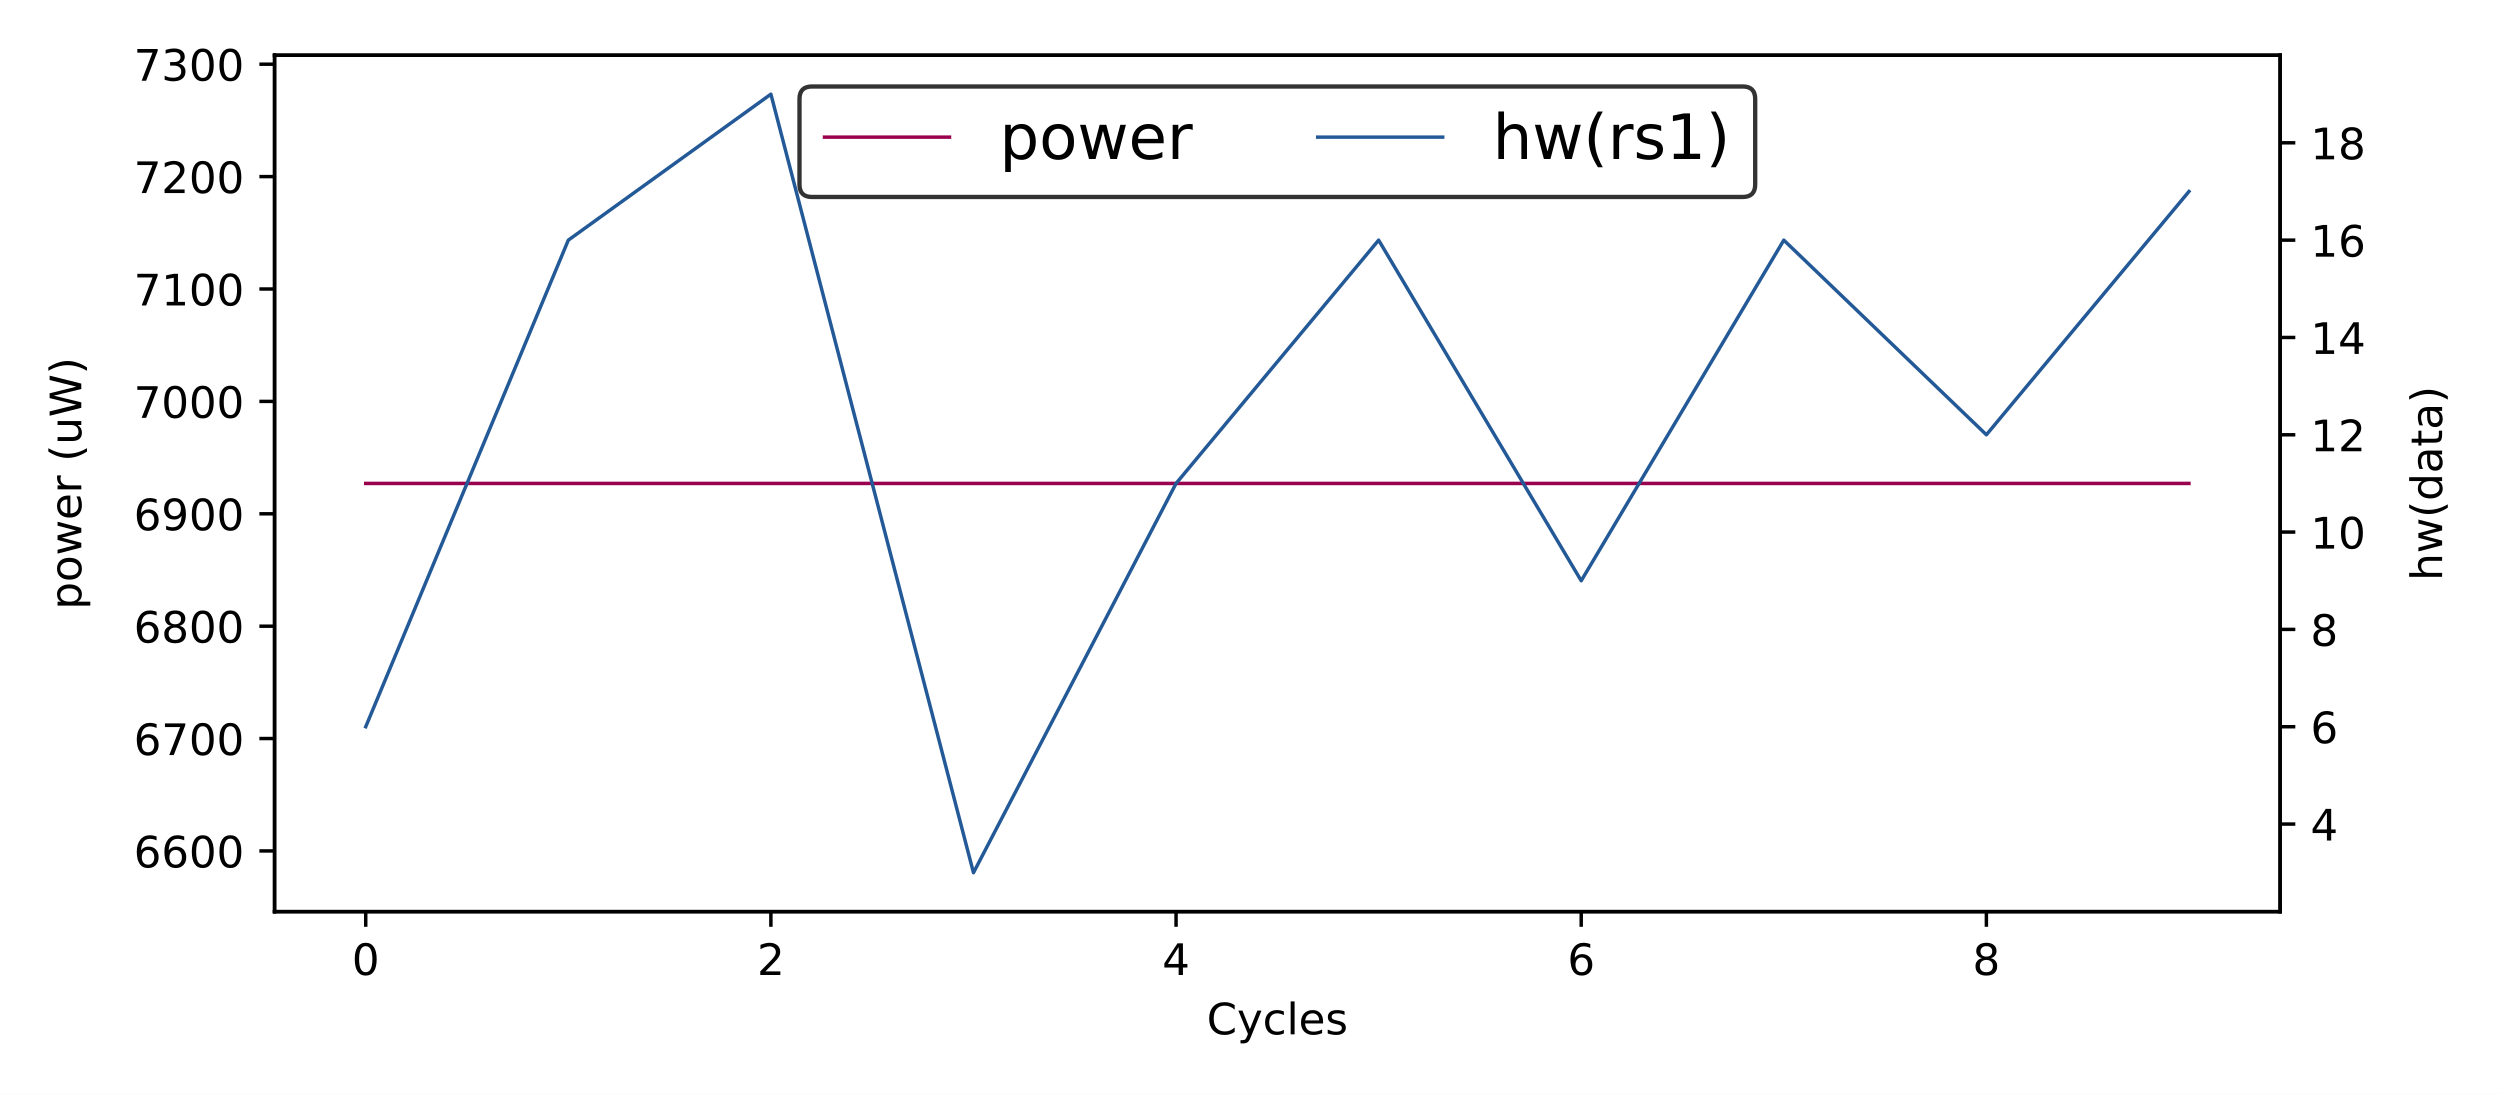
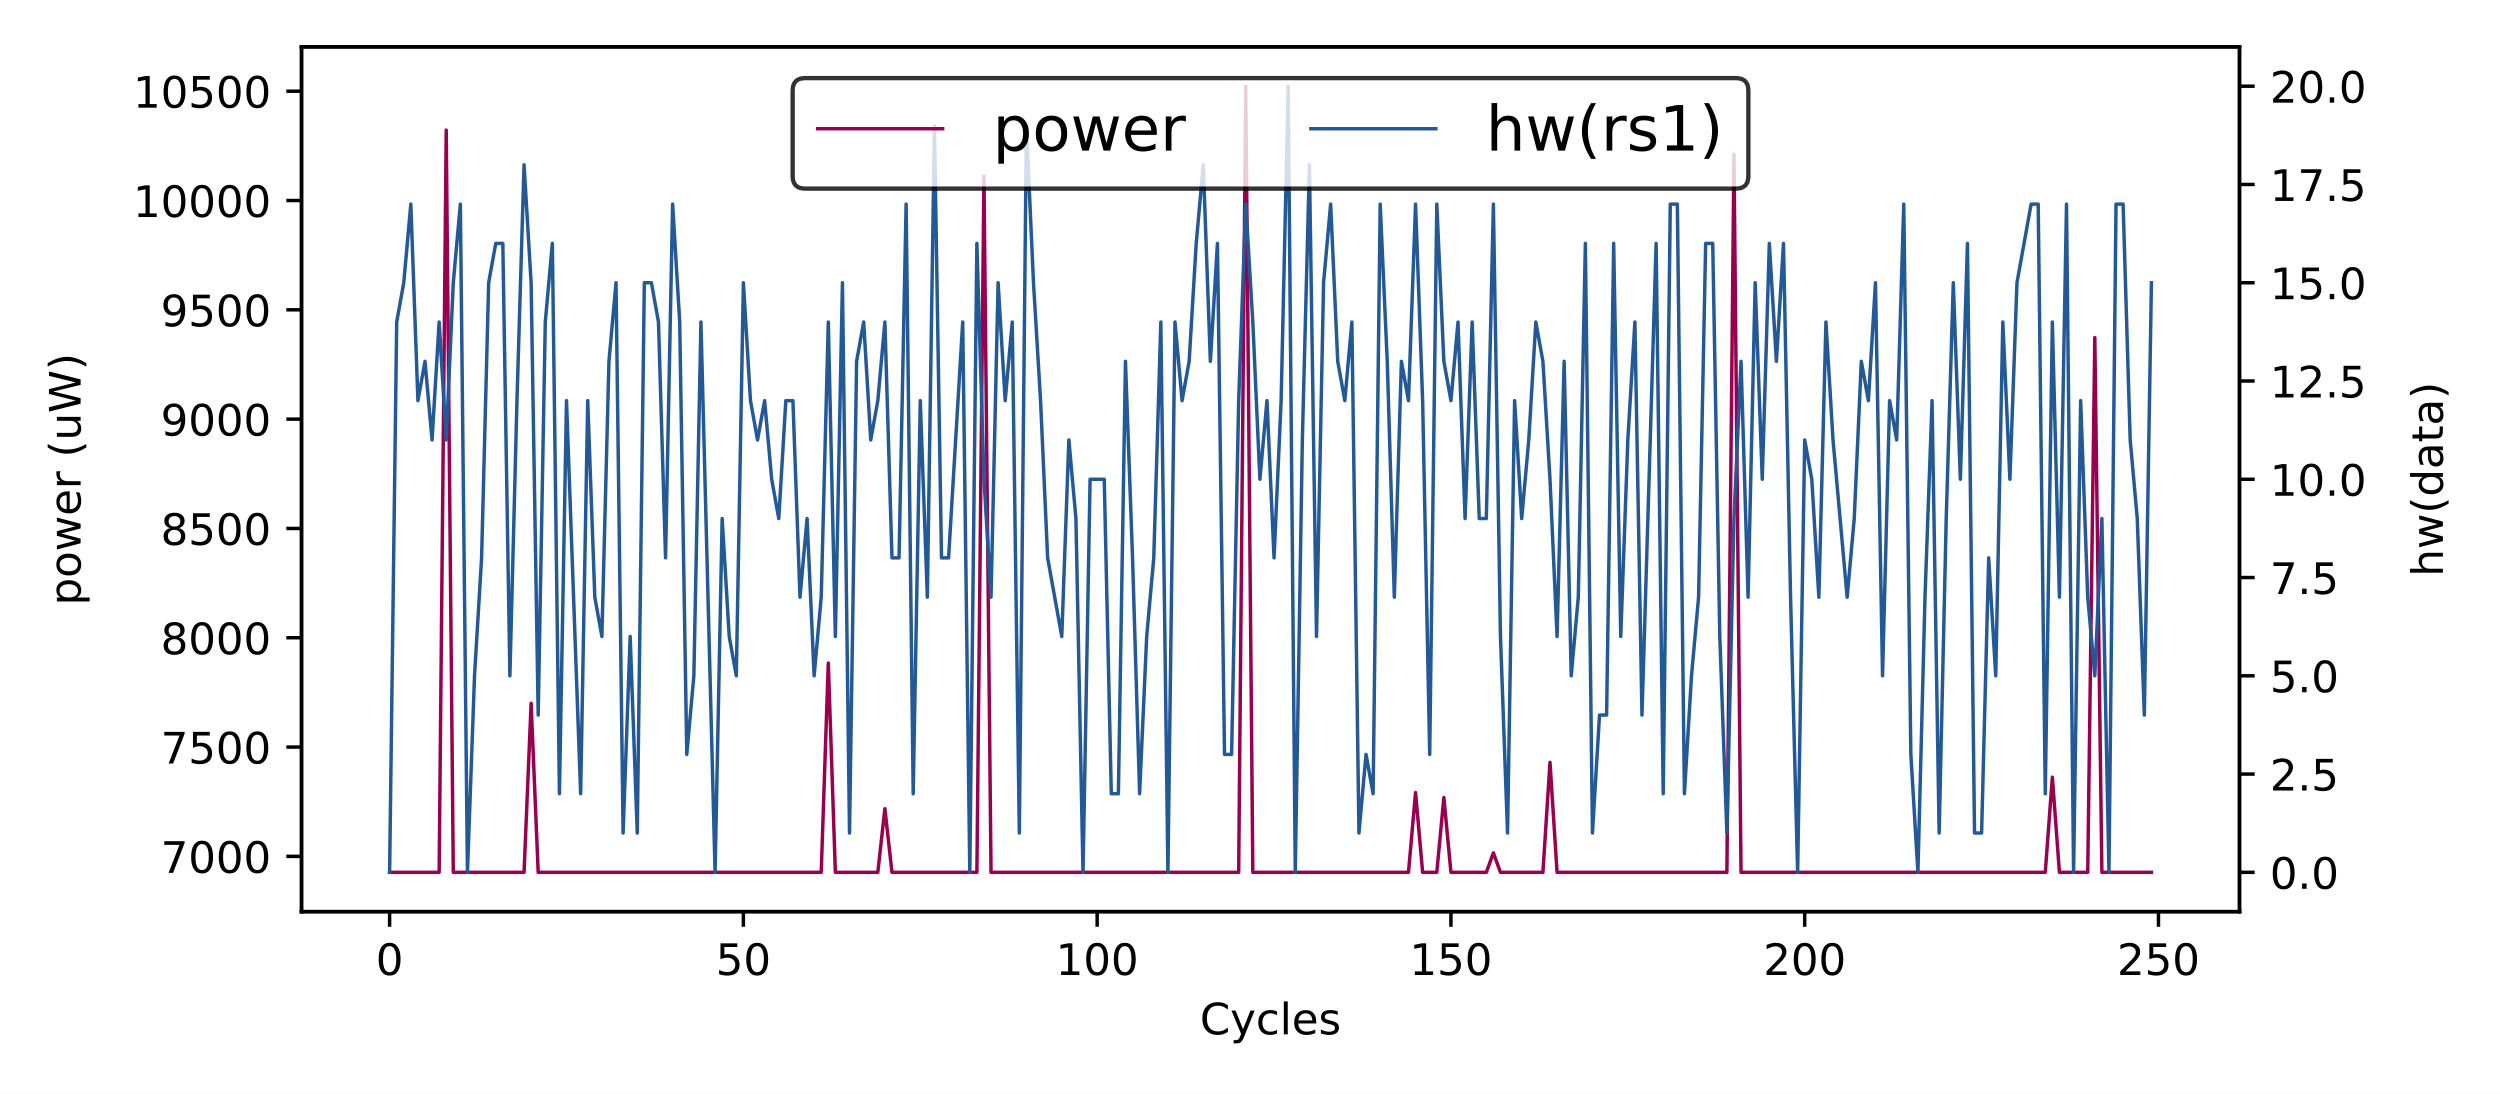
<svg xmlns="http://www.w3.org/2000/svg" xmlns:xlink="http://www.w3.org/1999/xlink" width="576pt" height="252pt" viewBox="0 0 576 252" version="1.1">
  <defs>
    <style type="text/css">*{stroke-linejoin: round; stroke-linecap: butt}</style>
  </defs>
  <g id="figure_1">
    <g id="patch_1">
      <path d="M 0 252  L 576 252  L 576 0  L 0 0  z " style="fill: #ffffff" />
    </g>
    <g id="axes_1">
      <g id="patch_2">
-         <path d="M 63.26 210.04  L 525.34 210.04  L 525.34 12.727  L 63.26 12.727  z " style="fill: #ffffff" />
+         <path d="M 69.47 210.04  L 515.98 210.04  L 515.98 10.8  L 69.47 10.8  z " style="fill: #ffffff" />
      </g>
      <g id="matplotlib.axis_1">
        <g id="xtick_1">
          <g id="line2d_1">
            <defs>
-               <path id="m8e9c973af4" d="M 0 0  L 0 3.5  " style="stroke: #000000; stroke-width: 0.8" />
+               <path id="m794b2f0149" d="M 0 0  L 0 3.5  " style="stroke: #000000; stroke-width: 0.8" />
            </defs>
            <g>
-               <use xlink:href="#m8e9c973af4" x="84.264" y="210.04" style="stroke: #000000; stroke-width: 0.8" />
+               <use xlink:href="#m794b2f0149" x="89.766" y="210.04" style="stroke: #000000; stroke-width: 0.8" />
            </g>
          </g>
          <g id="text_1">
-             <text style="font: 10px 'DejaVu Sans', 'Bitstream Vera Sans', 'Computer Modern Sans Serif', 'Lucida Grande', 'Verdana', 'Geneva', 'Lucid', 'Arial', 'Helvetica', 'Avant Garde', sans-serif; text-anchor: middle" x="84.264" y="224.638" transform="rotate(-0 84.26364 224.6384)">0</text>
+             <text style="font: 10px 'DejaVu Sans', 'Bitstream Vera Sans', 'Computer Modern Sans Serif', 'Lucida Grande', 'Verdana', 'Geneva', 'Lucid', 'Arial', 'Helvetica', 'Avant Garde', sans-serif; text-anchor: middle" x="89.766" y="224.638" transform="rotate(-0 89.76591 224.6384)">0</text>
          </g>
        </g>
        <g id="xtick_2">
          <g id="line2d_2">
            <g>
-               <use xlink:href="#m8e9c973af4" x="177.613" y="210.04" style="stroke: #000000; stroke-width: 0.8" />
+               <use xlink:href="#m794b2f0149" x="171.276" y="210.04" style="stroke: #000000; stroke-width: 0.8" />
            </g>
          </g>
          <g id="text_2">
-             <text style="font: 10px 'DejaVu Sans', 'Bitstream Vera Sans', 'Computer Modern Sans Serif', 'Lucida Grande', 'Verdana', 'Geneva', 'Lucid', 'Arial', 'Helvetica', 'Avant Garde', sans-serif; text-anchor: middle" x="177.613" y="224.638" transform="rotate(-0 177.6131 224.6384)">2</text>
+             <text style="font: 10px 'DejaVu Sans', 'Bitstream Vera Sans', 'Computer Modern Sans Serif', 'Lucida Grande', 'Verdana', 'Geneva', 'Lucid', 'Arial', 'Helvetica', 'Avant Garde', sans-serif; text-anchor: middle" x="171.276" y="224.638" transform="rotate(-0 171.2756 224.6384)">50</text>
          </g>
        </g>
        <g id="xtick_3">
          <g id="line2d_3">
            <g>
-               <use xlink:href="#m8e9c973af4" x="270.963" y="210.04" style="stroke: #000000; stroke-width: 0.8" />
+               <use xlink:href="#m794b2f0149" x="252.785" y="210.04" style="stroke: #000000; stroke-width: 0.8" />
            </g>
          </g>
          <g id="text_3">
-             <text style="font: 10px 'DejaVu Sans', 'Bitstream Vera Sans', 'Computer Modern Sans Serif', 'Lucida Grande', 'Verdana', 'Geneva', 'Lucid', 'Arial', 'Helvetica', 'Avant Garde', sans-serif; text-anchor: middle" x="270.963" y="224.638" transform="rotate(-0 270.9626 224.6384)">4</text>
+             <text style="font: 10px 'DejaVu Sans', 'Bitstream Vera Sans', 'Computer Modern Sans Serif', 'Lucida Grande', 'Verdana', 'Geneva', 'Lucid', 'Arial', 'Helvetica', 'Avant Garde', sans-serif; text-anchor: middle" x="252.785" y="224.638" transform="rotate(-0 252.7853 224.6384)">100</text>
          </g>
        </g>
        <g id="xtick_4">
          <g id="line2d_4">
            <g>
-               <use xlink:href="#m8e9c973af4" x="364.312" y="210.04" style="stroke: #000000; stroke-width: 0.8" />
+               <use xlink:href="#m794b2f0149" x="334.295" y="210.04" style="stroke: #000000; stroke-width: 0.8" />
            </g>
          </g>
          <g id="text_4">
-             <text style="font: 10px 'DejaVu Sans', 'Bitstream Vera Sans', 'Computer Modern Sans Serif', 'Lucida Grande', 'Verdana', 'Geneva', 'Lucid', 'Arial', 'Helvetica', 'Avant Garde', sans-serif; text-anchor: middle" x="364.312" y="224.638" transform="rotate(-0 364.3121 224.6384)">6</text>
+             <text style="font: 10px 'DejaVu Sans', 'Bitstream Vera Sans', 'Computer Modern Sans Serif', 'Lucida Grande', 'Verdana', 'Geneva', 'Lucid', 'Arial', 'Helvetica', 'Avant Garde', sans-serif; text-anchor: middle" x="334.295" y="224.638" transform="rotate(-0 334.2949 224.6384)">150</text>
          </g>
        </g>
        <g id="xtick_5">
          <g id="line2d_5">
            <g>
-               <use xlink:href="#m8e9c973af4" x="457.662" y="210.04" style="stroke: #000000; stroke-width: 0.8" />
+               <use xlink:href="#m794b2f0149" x="415.805" y="210.04" style="stroke: #000000; stroke-width: 0.8" />
            </g>
          </g>
          <g id="text_5">
-             <text style="font: 10px 'DejaVu Sans', 'Bitstream Vera Sans', 'Computer Modern Sans Serif', 'Lucida Grande', 'Verdana', 'Geneva', 'Lucid', 'Arial', 'Helvetica', 'Avant Garde', sans-serif; text-anchor: middle" x="457.662" y="224.638" transform="rotate(-0 457.6616 224.6384)">8</text>
-           </g>
-         </g>
-         <g id="text_6">
-           <text style="font: 10px 'DejaVu Sans', 'Bitstream Vera Sans', 'Computer Modern Sans Serif', 'Lucida Grande', 'Verdana', 'Geneva', 'Lucid', 'Arial', 'Helvetica', 'Avant Garde', sans-serif; text-anchor: middle" x="294.3" y="238.317" transform="rotate(-0 294.3 238.3166)">Cycles</text>
+             <text style="font: 10px 'DejaVu Sans', 'Bitstream Vera Sans', 'Computer Modern Sans Serif', 'Lucida Grande', 'Verdana', 'Geneva', 'Lucid', 'Arial', 'Helvetica', 'Avant Garde', sans-serif; text-anchor: middle" x="415.805" y="224.638" transform="rotate(-0 415.8046 224.6384)">200</text>
+           </g>
+         </g>
+         <g id="xtick_6">
+           <g id="line2d_6">
+             <g>
+               <use xlink:href="#m794b2f0149" x="497.314" y="210.04" style="stroke: #000000; stroke-width: 0.8" />
+             </g>
+           </g>
+           <g id="text_6">
+             <text style="font: 10px 'DejaVu Sans', 'Bitstream Vera Sans', 'Computer Modern Sans Serif', 'Lucida Grande', 'Verdana', 'Geneva', 'Lucid', 'Arial', 'Helvetica', 'Avant Garde', sans-serif; text-anchor: middle" x="497.314" y="224.638" transform="rotate(-0 497.3143 224.6384)">250</text>
+           </g>
+         </g>
+         <g id="text_7">
+           <text style="font: 10px 'DejaVu Sans', 'Bitstream Vera Sans', 'Computer Modern Sans Serif', 'Lucida Grande', 'Verdana', 'Geneva', 'Lucid', 'Arial', 'Helvetica', 'Avant Garde', sans-serif; text-anchor: middle" x="292.725" y="238.317" transform="rotate(-0 292.725 238.3166)">Cycles</text>
        </g>
      </g>
      <g id="matplotlib.axis_2">
        <g id="ytick_1">
-           <g id="line2d_6">
+           <g id="line2d_7">
            <defs>
-               <path id="m321c8437da" d="M 0 0  L -3.5 0  " style="stroke: #000000; stroke-width: 0.8" />
+               <path id="m93d2069b5c" d="M 0 0  L -3.5 0  " style="stroke: #000000; stroke-width: 0.8" />
            </defs>
            <g>
-               <use xlink:href="#m321c8437da" x="63.26" y="196.06" style="stroke: #000000; stroke-width: 0.8" />
-             </g>
-           </g>
-           <g id="text_7">
-             <text style="font: 10px 'DejaVu Sans', 'Bitstream Vera Sans', 'Computer Modern Sans Serif', 'Lucida Grande', 'Verdana', 'Geneva', 'Lucid', 'Arial', 'Helvetica', 'Avant Garde', sans-serif; text-anchor: end" x="56.26" y="199.86" transform="rotate(-0 56.26 199.8597)">6600</text>
+               <use xlink:href="#m93d2069b5c" x="69.47" y="197.307" style="stroke: #000000; stroke-width: 0.8" />
+             </g>
+           </g>
+           <g id="text_8">
+             <text style="font: 10px 'DejaVu Sans', 'Bitstream Vera Sans', 'Computer Modern Sans Serif', 'Lucida Grande', 'Verdana', 'Geneva', 'Lucid', 'Arial', 'Helvetica', 'Avant Garde', sans-serif; text-anchor: end" x="62.47" y="201.106" transform="rotate(-0 62.47 201.1059)">7000</text>
          </g>
        </g>
        <g id="ytick_2">
-           <g id="line2d_7">
-             <g>
-               <use xlink:href="#m321c8437da" x="63.26" y="170.165" style="stroke: #000000; stroke-width: 0.8" />
-             </g>
-           </g>
-           <g id="text_8">
-             <text style="font: 10px 'DejaVu Sans', 'Bitstream Vera Sans', 'Computer Modern Sans Serif', 'Lucida Grande', 'Verdana', 'Geneva', 'Lucid', 'Arial', 'Helvetica', 'Avant Garde', sans-serif; text-anchor: end" x="56.26" y="173.965" transform="rotate(-0 56.26 173.9645)">6700</text>
+           <g id="line2d_8">
+             <g>
+               <use xlink:href="#m93d2069b5c" x="69.47" y="172.122" style="stroke: #000000; stroke-width: 0.8" />
+             </g>
+           </g>
+           <g id="text_9">
+             <text style="font: 10px 'DejaVu Sans', 'Bitstream Vera Sans', 'Computer Modern Sans Serif', 'Lucida Grande', 'Verdana', 'Geneva', 'Lucid', 'Arial', 'Helvetica', 'Avant Garde', sans-serif; text-anchor: end" x="62.47" y="175.921" transform="rotate(-0 62.47 175.9214)">7500</text>
          </g>
        </g>
        <g id="ytick_3">
-           <g id="line2d_8">
-             <g>
-               <use xlink:href="#m321c8437da" x="63.26" y="144.27" style="stroke: #000000; stroke-width: 0.8" />
-             </g>
-           </g>
-           <g id="text_9">
-             <text style="font: 10px 'DejaVu Sans', 'Bitstream Vera Sans', 'Computer Modern Sans Serif', 'Lucida Grande', 'Verdana', 'Geneva', 'Lucid', 'Arial', 'Helvetica', 'Avant Garde', sans-serif; text-anchor: end" x="56.26" y="148.069" transform="rotate(-0 56.26 148.0694)">6800</text>
+           <g id="line2d_9">
+             <g>
+               <use xlink:href="#m93d2069b5c" x="69.47" y="146.938" style="stroke: #000000; stroke-width: 0.8" />
+             </g>
+           </g>
+           <g id="text_10">
+             <text style="font: 10px 'DejaVu Sans', 'Bitstream Vera Sans', 'Computer Modern Sans Serif', 'Lucida Grande', 'Verdana', 'Geneva', 'Lucid', 'Arial', 'Helvetica', 'Avant Garde', sans-serif; text-anchor: end" x="62.47" y="150.737" transform="rotate(-0 62.47 150.7368)">8000</text>
          </g>
        </g>
        <g id="ytick_4">
-           <g id="line2d_9">
-             <g>
-               <use xlink:href="#m321c8437da" x="63.26" y="118.375" style="stroke: #000000; stroke-width: 0.8" />
-             </g>
-           </g>
-           <g id="text_10">
-             <text style="font: 10px 'DejaVu Sans', 'Bitstream Vera Sans', 'Computer Modern Sans Serif', 'Lucida Grande', 'Verdana', 'Geneva', 'Lucid', 'Arial', 'Helvetica', 'Avant Garde', sans-serif; text-anchor: end" x="56.26" y="122.174" transform="rotate(-0 56.26 122.1742)">6900</text>
+           <g id="line2d_10">
+             <g>
+               <use xlink:href="#m93d2069b5c" x="69.47" y="121.753" style="stroke: #000000; stroke-width: 0.8" />
+             </g>
+           </g>
+           <g id="text_11">
+             <text style="font: 10px 'DejaVu Sans', 'Bitstream Vera Sans', 'Computer Modern Sans Serif', 'Lucida Grande', 'Verdana', 'Geneva', 'Lucid', 'Arial', 'Helvetica', 'Avant Garde', sans-serif; text-anchor: end" x="62.47" y="125.552" transform="rotate(-0 62.47 125.5523)">8500</text>
          </g>
        </g>
        <g id="ytick_5">
-           <g id="line2d_10">
-             <g>
-               <use xlink:href="#m321c8437da" x="63.26" y="92.48" style="stroke: #000000; stroke-width: 0.8" />
-             </g>
-           </g>
-           <g id="text_11">
-             <text style="font: 10px 'DejaVu Sans', 'Bitstream Vera Sans', 'Computer Modern Sans Serif', 'Lucida Grande', 'Verdana', 'Geneva', 'Lucid', 'Arial', 'Helvetica', 'Avant Garde', sans-serif; text-anchor: end" x="56.26" y="96.279" transform="rotate(-0 56.26 96.27903)">7000</text>
+           <g id="line2d_11">
+             <g>
+               <use xlink:href="#m93d2069b5c" x="69.47" y="96.568" style="stroke: #000000; stroke-width: 0.8" />
+             </g>
+           </g>
+           <g id="text_12">
+             <text style="font: 10px 'DejaVu Sans', 'Bitstream Vera Sans', 'Computer Modern Sans Serif', 'Lucida Grande', 'Verdana', 'Geneva', 'Lucid', 'Arial', 'Helvetica', 'Avant Garde', sans-serif; text-anchor: end" x="62.47" y="100.368" transform="rotate(-0 62.47 100.3677)">9000</text>
          </g>
        </g>
        <g id="ytick_6">
-           <g id="line2d_11">
-             <g>
-               <use xlink:href="#m321c8437da" x="63.26" y="66.585" style="stroke: #000000; stroke-width: 0.8" />
-             </g>
-           </g>
-           <g id="text_12">
-             <text style="font: 10px 'DejaVu Sans', 'Bitstream Vera Sans', 'Computer Modern Sans Serif', 'Lucida Grande', 'Verdana', 'Geneva', 'Lucid', 'Arial', 'Helvetica', 'Avant Garde', sans-serif; text-anchor: end" x="56.26" y="70.384" transform="rotate(-0 56.26 70.38386)">7100</text>
+           <g id="line2d_12">
+             <g>
+               <use xlink:href="#m93d2069b5c" x="69.47" y="71.384" style="stroke: #000000; stroke-width: 0.8" />
+             </g>
+           </g>
+           <g id="text_13">
+             <text style="font: 10px 'DejaVu Sans', 'Bitstream Vera Sans', 'Computer Modern Sans Serif', 'Lucida Grande', 'Verdana', 'Geneva', 'Lucid', 'Arial', 'Helvetica', 'Avant Garde', sans-serif; text-anchor: end" x="62.47" y="75.183" transform="rotate(-0 62.47 75.18317)">9500</text>
          </g>
        </g>
        <g id="ytick_7">
-           <g id="line2d_12">
-             <g>
-               <use xlink:href="#m321c8437da" x="63.26" y="40.689" style="stroke: #000000; stroke-width: 0.8" />
-             </g>
-           </g>
-           <g id="text_13">
-             <text style="font: 10px 'DejaVu Sans', 'Bitstream Vera Sans', 'Computer Modern Sans Serif', 'Lucida Grande', 'Verdana', 'Geneva', 'Lucid', 'Arial', 'Helvetica', 'Avant Garde', sans-serif; text-anchor: end" x="56.26" y="44.489" transform="rotate(-0 56.26 44.48869)">7200</text>
+           <g id="line2d_13">
+             <g>
+               <use xlink:href="#m93d2069b5c" x="69.47" y="46.199" style="stroke: #000000; stroke-width: 0.8" />
+             </g>
+           </g>
+           <g id="text_14">
+             <text style="font: 10px 'DejaVu Sans', 'Bitstream Vera Sans', 'Computer Modern Sans Serif', 'Lucida Grande', 'Verdana', 'Geneva', 'Lucid', 'Arial', 'Helvetica', 'Avant Garde', sans-serif; text-anchor: end" x="62.47" y="49.999" transform="rotate(-0 62.47 49.99862)">10000</text>
          </g>
        </g>
        <g id="ytick_8">
-           <g id="line2d_13">
-             <g>
-               <use xlink:href="#m321c8437da" x="63.26" y="14.794" style="stroke: #000000; stroke-width: 0.8" />
-             </g>
-           </g>
-           <g id="text_14">
-             <text style="font: 10px 'DejaVu Sans', 'Bitstream Vera Sans', 'Computer Modern Sans Serif', 'Lucida Grande', 'Verdana', 'Geneva', 'Lucid', 'Arial', 'Helvetica', 'Avant Garde', sans-serif; text-anchor: end" x="56.26" y="18.594" transform="rotate(-0 56.26 18.59352)">7300</text>
-           </g>
-         </g>
-         <g id="text_15">
-           <text style="font: 10px 'DejaVu Sans', 'Bitstream Vera Sans', 'Computer Modern Sans Serif', 'Lucida Grande', 'Verdana', 'Geneva', 'Lucid', 'Arial', 'Helvetica', 'Avant Garde', sans-serif; text-anchor: middle" x="18.73" y="111.383" transform="rotate(-90 18.73031 111.3833)">power (uW)</text>
-         </g>
-       </g>
-       <g id="line2d_14">
-         <path d="M 84.264 111.383  L 130.938 111.383  L 177.613 111.383  L 224.288 111.383  L 270.963 111.383  L 317.637 111.383  L 364.312 111.383  L 410.987 111.383  L 457.662 111.383  L 504.336 111.383  " clip-path="url(#p010ef6cfb8)" style="fill: none; stroke: #99004d; stroke-width: 0.8; stroke-linecap: square" />
+           <g id="line2d_14">
+             <g>
+               <use xlink:href="#m93d2069b5c" x="69.47" y="21.015" style="stroke: #000000; stroke-width: 0.8" />
+             </g>
+           </g>
+           <g id="text_15">
+             <text style="font: 10px 'DejaVu Sans', 'Bitstream Vera Sans', 'Computer Modern Sans Serif', 'Lucida Grande', 'Verdana', 'Geneva', 'Lucid', 'Arial', 'Helvetica', 'Avant Garde', sans-serif; text-anchor: end" x="62.47" y="24.814" transform="rotate(-0 62.47 24.81407)">10500</text>
+           </g>
+         </g>
+         <g id="text_16">
+           <text style="font: 10px 'DejaVu Sans', 'Bitstream Vera Sans', 'Computer Modern Sans Serif', 'Lucida Grande', 'Verdana', 'Geneva', 'Lucid', 'Arial', 'Helvetica', 'Avant Garde', sans-serif; text-anchor: middle" x="18.578" y="110.42" transform="rotate(-90 18.57781 110.42)">power (uW)</text>
+         </g>
+       </g>
+       <g id="line2d_15">
+         <path d="M 89.766 200.984  L 101.177 200.984  L 102.807 29.981  L 104.438 200.984  L 120.74 200.984  L 122.37 162.048  L 124 200.984  L 189.208 200.984  L 190.838 152.78  L 192.468 200.984  L 202.249 200.984  L 203.879 186.326  L 205.51 200.984  L 225.072 200.984  L 226.702 40.558  L 228.332 200.984  L 285.389 200.984  L 287.019 19.856  L 288.65 200.984  L 324.514 200.984  L 326.144 182.599  L 327.774 200.984  L 331.035 200.984  L 332.665 183.757  L 334.295 200.984  L 342.446 200.984  L 344.076 196.501  L 345.706 200.984  L 355.487 200.984  L 357.118 175.648  L 358.748 200.984  L 397.872 200.984  L 399.503 35.572  L 401.133 200.984  L 471.231 200.984  L 472.861 179.073  L 474.492 200.984  L 481.012 200.984  L 482.643 77.781  L 484.273 200.984  L 495.684 200.984  L 495.684 200.984  " clip-path="url(#padaa80724c)" style="fill: none; stroke: #99004d; stroke-width: 0.8; stroke-linecap: square" />
      </g>
      <g id="patch_3">
-         <path d="M 63.26 210.04  L 63.26 12.727  " style="fill: none; stroke: #000000; stroke-width: 0.8; stroke-linejoin: miter; stroke-linecap: square" />
+         <path d="M 69.47 210.04  L 69.47 10.8  " style="fill: none; stroke: #000000; stroke-width: 0.8; stroke-linejoin: miter; stroke-linecap: square" />
      </g>
      <g id="patch_4">
-         <path d="M 525.34 210.04  L 525.34 12.727  " style="fill: none; stroke: #000000; stroke-width: 0.8; stroke-linejoin: miter; stroke-linecap: square" />
+         <path d="M 515.98 210.04  L 515.98 10.8  " style="fill: none; stroke: #000000; stroke-width: 0.8; stroke-linejoin: miter; stroke-linecap: square" />
      </g>
      <g id="patch_5">
-         <path d="M 63.26 210.04  L 525.34 210.04  " style="fill: none; stroke: #000000; stroke-width: 0.8; stroke-linejoin: miter; stroke-linecap: square" />
+         <path d="M 69.47 210.04  L 515.98 210.04  " style="fill: none; stroke: #000000; stroke-width: 0.8; stroke-linejoin: miter; stroke-linecap: square" />
      </g>
      <g id="patch_6">
-         <path d="M 63.26 12.727  L 525.34 12.727  " style="fill: none; stroke: #000000; stroke-width: 0.8; stroke-linejoin: miter; stroke-linecap: square" />
+         <path d="M 69.47 10.8  L 515.98 10.8  " style="fill: none; stroke: #000000; stroke-width: 0.8; stroke-linejoin: miter; stroke-linecap: square" />
      </g>
    </g>
    <g id="axes_2">
      <g id="matplotlib.axis_3">
        <g id="ytick_9">
-           <g id="line2d_15">
+           <g id="line2d_16">
            <defs>
-               <path id="m0e2172ed0b" d="M 0 0  L 3.5 0  " style="stroke: #000000; stroke-width: 0.8" />
+               <path id="m6868090cda" d="M 0 0  L 3.5 0  " style="stroke: #000000; stroke-width: 0.8" />
            </defs>
            <g>
-               <use xlink:href="#m0e2172ed0b" x="525.34" y="189.86" style="stroke: #000000; stroke-width: 0.8" />
-             </g>
-           </g>
-           <g id="text_16">
-             <text style="font: 10px 'DejaVu Sans', 'Bitstream Vera Sans', 'Computer Modern Sans Serif', 'Lucida Grande', 'Verdana', 'Geneva', 'Lucid', 'Arial', 'Helvetica', 'Avant Garde', sans-serif; text-anchor: start" x="532.34" y="193.659" transform="rotate(-0 532.34 193.6594)">4</text>
+               <use xlink:href="#m6868090cda" x="515.98" y="200.984" style="stroke: #000000; stroke-width: 0.8" />
+             </g>
+           </g>
+           <g id="text_17">
+             <text style="font: 10px 'DejaVu Sans', 'Bitstream Vera Sans', 'Computer Modern Sans Serif', 'Lucida Grande', 'Verdana', 'Geneva', 'Lucid', 'Arial', 'Helvetica', 'Avant Garde', sans-serif; text-anchor: start" x="522.98" y="204.783" transform="rotate(-0 522.98 204.7829)">0.0</text>
          </g>
        </g>
        <g id="ytick_10">
-           <g id="line2d_16">
-             <g>
-               <use xlink:href="#m0e2172ed0b" x="525.34" y="167.438" style="stroke: #000000; stroke-width: 0.8" />
-             </g>
-           </g>
-           <g id="text_17">
-             <text style="font: 10px 'DejaVu Sans', 'Bitstream Vera Sans', 'Computer Modern Sans Serif', 'Lucida Grande', 'Verdana', 'Geneva', 'Lucid', 'Arial', 'Helvetica', 'Avant Garde', sans-serif; text-anchor: start" x="532.34" y="171.237" transform="rotate(-0 532.34 171.2375)">6</text>
+           <g id="line2d_17">
+             <g>
+               <use xlink:href="#m6868090cda" x="515.98" y="178.343" style="stroke: #000000; stroke-width: 0.8" />
+             </g>
+           </g>
+           <g id="text_18">
+             <text style="font: 10px 'DejaVu Sans', 'Bitstream Vera Sans', 'Computer Modern Sans Serif', 'Lucida Grande', 'Verdana', 'Geneva', 'Lucid', 'Arial', 'Helvetica', 'Avant Garde', sans-serif; text-anchor: start" x="522.98" y="182.142" transform="rotate(-0 522.98 182.1419)">2.5</text>
          </g>
        </g>
        <g id="ytick_11">
-           <g id="line2d_17">
-             <g>
-               <use xlink:href="#m0e2172ed0b" x="525.34" y="145.016" style="stroke: #000000; stroke-width: 0.8" />
-             </g>
-           </g>
-           <g id="text_18">
-             <text style="font: 10px 'DejaVu Sans', 'Bitstream Vera Sans', 'Computer Modern Sans Serif', 'Lucida Grande', 'Verdana', 'Geneva', 'Lucid', 'Arial', 'Helvetica', 'Avant Garde', sans-serif; text-anchor: start" x="532.34" y="148.815" transform="rotate(-0 532.34 148.8155)">8</text>
+           <g id="line2d_18">
+             <g>
+               <use xlink:href="#m6868090cda" x="515.98" y="155.702" style="stroke: #000000; stroke-width: 0.8" />
+             </g>
+           </g>
+           <g id="text_19">
+             <text style="font: 10px 'DejaVu Sans', 'Bitstream Vera Sans', 'Computer Modern Sans Serif', 'Lucida Grande', 'Verdana', 'Geneva', 'Lucid', 'Arial', 'Helvetica', 'Avant Garde', sans-serif; text-anchor: start" x="522.98" y="159.501" transform="rotate(-0 522.98 159.501)">5.0</text>
          </g>
        </g>
        <g id="ytick_12">
-           <g id="line2d_18">
-             <g>
-               <use xlink:href="#m0e2172ed0b" x="525.34" y="122.594" style="stroke: #000000; stroke-width: 0.8" />
-             </g>
-           </g>
-           <g id="text_19">
-             <text style="font: 10px 'DejaVu Sans', 'Bitstream Vera Sans', 'Computer Modern Sans Serif', 'Lucida Grande', 'Verdana', 'Geneva', 'Lucid', 'Arial', 'Helvetica', 'Avant Garde', sans-serif; text-anchor: start" x="532.34" y="126.393" transform="rotate(-0 532.34 126.3935)">10</text>
+           <g id="line2d_19">
+             <g>
+               <use xlink:href="#m6868090cda" x="515.98" y="133.061" style="stroke: #000000; stroke-width: 0.8" />
+             </g>
+           </g>
+           <g id="text_20">
+             <text style="font: 10px 'DejaVu Sans', 'Bitstream Vera Sans', 'Computer Modern Sans Serif', 'Lucida Grande', 'Verdana', 'Geneva', 'Lucid', 'Arial', 'Helvetica', 'Avant Garde', sans-serif; text-anchor: start" x="522.98" y="136.86" transform="rotate(-0 522.98 136.8601)">7.5</text>
          </g>
        </g>
        <g id="ytick_13">
-           <g id="line2d_19">
-             <g>
-               <use xlink:href="#m0e2172ed0b" x="525.34" y="100.172" style="stroke: #000000; stroke-width: 0.8" />
-             </g>
-           </g>
-           <g id="text_20">
-             <text style="font: 10px 'DejaVu Sans', 'Bitstream Vera Sans', 'Computer Modern Sans Serif', 'Lucida Grande', 'Verdana', 'Geneva', 'Lucid', 'Arial', 'Helvetica', 'Avant Garde', sans-serif; text-anchor: start" x="532.34" y="103.972" transform="rotate(-0 532.34 103.9715)">12</text>
+           <g id="line2d_20">
+             <g>
+               <use xlink:href="#m6868090cda" x="515.98" y="110.42" style="stroke: #000000; stroke-width: 0.8" />
+             </g>
+           </g>
+           <g id="text_21">
+             <text style="font: 10px 'DejaVu Sans', 'Bitstream Vera Sans', 'Computer Modern Sans Serif', 'Lucida Grande', 'Verdana', 'Geneva', 'Lucid', 'Arial', 'Helvetica', 'Avant Garde', sans-serif; text-anchor: start" x="522.98" y="114.219" transform="rotate(-0 522.98 114.2192)">10.0</text>
          </g>
        </g>
        <g id="ytick_14">
-           <g id="line2d_20">
-             <g>
-               <use xlink:href="#m0e2172ed0b" x="525.34" y="77.75" style="stroke: #000000; stroke-width: 0.8" />
-             </g>
-           </g>
-           <g id="text_21">
-             <text style="font: 10px 'DejaVu Sans', 'Bitstream Vera Sans', 'Computer Modern Sans Serif', 'Lucida Grande', 'Verdana', 'Geneva', 'Lucid', 'Arial', 'Helvetica', 'Avant Garde', sans-serif; text-anchor: start" x="532.34" y="81.55" transform="rotate(-0 532.34 81.54954)">14</text>
+           <g id="line2d_21">
+             <g>
+               <use xlink:href="#m6868090cda" x="515.98" y="87.779" style="stroke: #000000; stroke-width: 0.8" />
+             </g>
+           </g>
+           <g id="text_22">
+             <text style="font: 10px 'DejaVu Sans', 'Bitstream Vera Sans', 'Computer Modern Sans Serif', 'Lucida Grande', 'Verdana', 'Geneva', 'Lucid', 'Arial', 'Helvetica', 'Avant Garde', sans-serif; text-anchor: start" x="522.98" y="91.578" transform="rotate(-0 522.98 91.57831)">12.5</text>
          </g>
        </g>
        <g id="ytick_15">
-           <g id="line2d_21">
-             <g>
-               <use xlink:href="#m0e2172ed0b" x="525.34" y="55.328" style="stroke: #000000; stroke-width: 0.8" />
-             </g>
-           </g>
-           <g id="text_22">
-             <text style="font: 10px 'DejaVu Sans', 'Bitstream Vera Sans', 'Computer Modern Sans Serif', 'Lucida Grande', 'Verdana', 'Geneva', 'Lucid', 'Arial', 'Helvetica', 'Avant Garde', sans-serif; text-anchor: start" x="532.34" y="59.128" transform="rotate(-0 532.34 59.12756)">16</text>
+           <g id="line2d_22">
+             <g>
+               <use xlink:href="#m6868090cda" x="515.98" y="65.138" style="stroke: #000000; stroke-width: 0.8" />
+             </g>
+           </g>
+           <g id="text_23">
+             <text style="font: 10px 'DejaVu Sans', 'Bitstream Vera Sans', 'Computer Modern Sans Serif', 'Lucida Grande', 'Verdana', 'Geneva', 'Lucid', 'Arial', 'Helvetica', 'Avant Garde', sans-serif; text-anchor: start" x="522.98" y="68.937" transform="rotate(-0 522.98 68.9374)">15.0</text>
          </g>
        </g>
        <g id="ytick_16">
-           <g id="line2d_22">
-             <g>
-               <use xlink:href="#m0e2172ed0b" x="525.34" y="32.906" style="stroke: #000000; stroke-width: 0.8" />
-             </g>
-           </g>
-           <g id="text_23">
-             <text style="font: 10px 'DejaVu Sans', 'Bitstream Vera Sans', 'Computer Modern Sans Serif', 'Lucida Grande', 'Verdana', 'Geneva', 'Lucid', 'Arial', 'Helvetica', 'Avant Garde', sans-serif; text-anchor: start" x="532.34" y="36.706" transform="rotate(-0 532.34 36.70558)">18</text>
-           </g>
-         </g>
-         <g id="text_24">
-           <text style="font: 10px 'DejaVu Sans', 'Bitstream Vera Sans', 'Computer Modern Sans Serif', 'Lucida Grande', 'Verdana', 'Geneva', 'Lucid', 'Arial', 'Helvetica', 'Avant Garde', sans-serif; text-anchor: middle" x="562.663" y="111.383" transform="rotate(-90 562.6634 111.3833)">hw(data)</text>
-         </g>
-       </g>
-       <g id="line2d_23">
-         <path d="M 84.264 167.438  L 130.938 55.328  L 177.613 21.695  L 224.288 201.071  L 270.963 111.383  L 317.637 55.328  L 364.312 133.805  L 410.987 55.328  L 457.662 100.172  L 504.336 44.117  " clip-path="url(#p010ef6cfb8)" style="fill: none; stroke: #235996; stroke-width: 0.8; stroke-linecap: square" />
+           <g id="line2d_23">
+             <g>
+               <use xlink:href="#m6868090cda" x="515.98" y="42.497" style="stroke: #000000; stroke-width: 0.8" />
+             </g>
+           </g>
+           <g id="text_24">
+             <text style="font: 10px 'DejaVu Sans', 'Bitstream Vera Sans', 'Computer Modern Sans Serif', 'Lucida Grande', 'Verdana', 'Geneva', 'Lucid', 'Arial', 'Helvetica', 'Avant Garde', sans-serif; text-anchor: start" x="522.98" y="46.296" transform="rotate(-0 522.98 46.29649)">17.5</text>
+           </g>
+         </g>
+         <g id="ytick_17">
+           <g id="line2d_24">
+             <g>
+               <use xlink:href="#m6868090cda" x="515.98" y="19.856" style="stroke: #000000; stroke-width: 0.8" />
+             </g>
+           </g>
+           <g id="text_25">
+             <text style="font: 10px 'DejaVu Sans', 'Bitstream Vera Sans', 'Computer Modern Sans Serif', 'Lucida Grande', 'Verdana', 'Geneva', 'Lucid', 'Arial', 'Helvetica', 'Avant Garde', sans-serif; text-anchor: start" x="522.98" y="23.656" transform="rotate(-0 522.98 23.65558)">20.0</text>
+           </g>
+         </g>
+         <g id="text_26">
+           <text style="font: 10px 'DejaVu Sans', 'Bitstream Vera Sans', 'Computer Modern Sans Serif', 'Lucida Grande', 'Verdana', 'Geneva', 'Lucid', 'Arial', 'Helvetica', 'Avant Garde', sans-serif; text-anchor: middle" x="562.844" y="110.42" transform="rotate(-90 562.8441 110.42)">hw(data)</text>
+         </g>
+       </g>
+       <g id="line2d_25">
+         <path d="M 89.766 200.984  L 91.396 74.195  L 93.026 65.138  L 94.656 47.025  L 96.287 92.307  L 97.917 83.251  L 99.547 101.364  L 101.177 74.195  L 102.807 101.364  L 104.438 65.138  L 106.068 47.025  L 107.698 200.984  L 109.328 155.702  L 110.958 128.533  L 112.589 65.138  L 114.219 56.082  L 115.849 56.082  L 117.479 155.702  L 119.109 92.307  L 120.74 37.969  L 122.37 65.138  L 124 164.758  L 125.63 74.195  L 127.26 56.082  L 128.891 182.871  L 130.521 92.307  L 133.781 182.871  L 135.411 92.307  L 137.042 137.589  L 138.672 146.645  L 140.302 83.251  L 141.932 65.138  L 143.562 191.927  L 145.192 146.645  L 146.823 191.927  L 148.453 65.138  L 150.083 65.138  L 151.713 74.195  L 153.343 128.533  L 154.974 47.025  L 156.604 74.195  L 158.234 173.815  L 159.864 155.702  L 161.494 74.195  L 164.755 200.984  L 166.385 119.476  L 168.015 146.645  L 169.645 155.702  L 171.276 65.138  L 172.906 92.307  L 174.536 101.364  L 176.166 92.307  L 177.796 110.42  L 179.427 119.476  L 181.057 92.307  L 182.687 92.307  L 184.317 137.589  L 185.947 119.476  L 187.578 155.702  L 189.208 137.589  L 190.838 74.195  L 192.468 146.645  L 194.098 65.138  L 195.728 191.927  L 197.359 83.251  L 198.989 74.195  L 200.619 101.364  L 202.249 92.307  L 203.879 74.195  L 205.51 128.533  L 207.14 128.533  L 208.77 47.025  L 210.4 182.871  L 212.03 92.307  L 213.661 137.589  L 215.291 28.913  L 216.921 128.533  L 218.551 128.533  L 221.812 74.195  L 223.442 200.984  L 225.072 56.082  L 226.702 110.42  L 228.332 137.589  L 229.963 65.138  L 231.593 92.307  L 233.223 74.195  L 234.853 191.927  L 236.483 28.913  L 238.114 65.138  L 239.744 92.307  L 241.374 128.533  L 244.634 146.645  L 246.264 101.364  L 247.895 119.476  L 249.525 200.984  L 251.155 110.42  L 254.415 110.42  L 256.046 182.871  L 257.676 182.871  L 259.306 83.251  L 260.936 128.533  L 262.566 182.871  L 264.197 146.645  L 265.827 128.533  L 267.457 74.195  L 269.087 200.984  L 270.717 74.195  L 272.348 92.307  L 273.978 83.251  L 275.608 56.082  L 277.238 37.969  L 278.868 83.251  L 280.499 56.082  L 282.129 173.815  L 283.759 173.815  L 285.389 92.307  L 287.019 47.025  L 288.65 74.195  L 290.28 110.42  L 291.91 92.307  L 293.54 128.533  L 295.17 92.307  L 296.8 19.856  L 298.431 200.984  L 300.061 101.364  L 301.691 37.969  L 303.321 146.645  L 304.951 65.138  L 306.582 47.025  L 308.212 83.251  L 309.842 92.307  L 311.472 74.195  L 313.102 191.927  L 314.733 173.815  L 316.363 182.871  L 317.993 47.025  L 319.623 83.251  L 321.253 137.589  L 322.884 83.251  L 324.514 92.307  L 326.144 47.025  L 327.774 92.307  L 329.404 173.815  L 331.035 47.025  L 332.665 83.251  L 334.295 92.307  L 335.925 74.195  L 337.555 119.476  L 339.186 74.195  L 340.816 119.476  L 342.446 119.476  L 344.076 47.025  L 345.706 146.645  L 347.336 191.927  L 348.967 92.307  L 350.597 119.476  L 352.227 101.364  L 353.857 74.195  L 355.487 83.251  L 357.118 110.42  L 358.748 146.645  L 360.378 83.251  L 362.008 155.702  L 363.638 137.589  L 365.269 56.082  L 366.899 191.927  L 368.529 164.758  L 370.159 164.758  L 371.789 56.082  L 373.42 146.645  L 375.05 101.364  L 376.68 74.195  L 378.31 164.758  L 381.571 56.082  L 383.201 182.871  L 384.831 47.025  L 386.461 47.025  L 388.091 182.871  L 389.722 155.702  L 391.352 137.589  L 392.982 56.082  L 394.612 56.082  L 396.242 146.645  L 397.872 191.927  L 399.503 119.476  L 401.133 83.251  L 402.763 137.589  L 404.393 65.138  L 406.023 110.42  L 407.654 56.082  L 409.284 83.251  L 410.914 56.082  L 412.544 137.589  L 414.174 200.984  L 415.805 101.364  L 417.435 110.42  L 419.065 137.589  L 420.695 74.195  L 422.325 101.364  L 425.586 137.589  L 427.216 119.476  L 428.846 83.251  L 430.476 92.307  L 432.107 65.138  L 433.737 155.702  L 435.367 92.307  L 436.997 101.364  L 438.627 47.025  L 440.258 173.815  L 441.888 200.984  L 443.518 137.589  L 445.148 92.307  L 446.778 191.927  L 448.408 119.476  L 450.039 65.138  L 451.669 110.42  L 453.299 56.082  L 454.929 191.927  L 456.559 191.927  L 458.19 128.533  L 459.82 155.702  L 461.45 74.195  L 463.08 110.42  L 464.71 65.138  L 467.971 47.025  L 469.601 47.025  L 471.231 182.871  L 472.861 74.195  L 474.492 137.589  L 476.122 47.025  L 477.752 200.984  L 479.382 92.307  L 481.012 137.589  L 482.643 155.702  L 484.273 119.476  L 485.903 200.984  L 487.533 47.025  L 489.163 47.025  L 490.794 101.364  L 492.424 119.476  L 494.054 164.758  L 495.684 65.138  L 495.684 65.138  " clip-path="url(#padaa80724c)" style="fill: none; stroke: #235996; stroke-width: 0.8; stroke-linecap: square" />
      </g>
      <g id="patch_7">
-         <path d="M 63.26 210.04  L 63.26 12.727  " style="fill: none; stroke: #000000; stroke-width: 0.8; stroke-linejoin: miter; stroke-linecap: square" />
+         <path d="M 69.47 210.04  L 69.47 10.8  " style="fill: none; stroke: #000000; stroke-width: 0.8; stroke-linejoin: miter; stroke-linecap: square" />
      </g>
      <g id="patch_8">
-         <path d="M 525.34 210.04  L 525.34 12.727  " style="fill: none; stroke: #000000; stroke-width: 0.8; stroke-linejoin: miter; stroke-linecap: square" />
+         <path d="M 515.98 210.04  L 515.98 10.8  " style="fill: none; stroke: #000000; stroke-width: 0.8; stroke-linejoin: miter; stroke-linecap: square" />
      </g>
      <g id="patch_9">
-         <path d="M 63.26 210.04  L 525.34 210.04  " style="fill: none; stroke: #000000; stroke-width: 0.8; stroke-linejoin: miter; stroke-linecap: square" />
+         <path d="M 69.47 210.04  L 515.98 210.04  " style="fill: none; stroke: #000000; stroke-width: 0.8; stroke-linejoin: miter; stroke-linecap: square" />
      </g>
      <g id="patch_10">
-         <path d="M 63.26 12.727  L 525.34 12.727  " style="fill: none; stroke: #000000; stroke-width: 0.8; stroke-linejoin: miter; stroke-linecap: square" />
+         <path d="M 69.47 10.8  L 515.98 10.8  " style="fill: none; stroke: #000000; stroke-width: 0.8; stroke-linejoin: miter; stroke-linecap: square" />
      </g>
      <g id="legend_1">
        <g id="patch_11">
-           <path d="M 187.084 45.383  L 401.516 45.383  Q 404.396 45.383 404.396 42.503  L 404.396 22.807  Q 404.396 19.927 401.516 19.927  L 187.084 19.927  Q 184.204 19.927 184.204 22.807  L 184.204 42.503  Q 184.204 45.383 187.084 45.383  z " style="fill: #ffffff; opacity: 0.8; stroke: #000000; stroke-linejoin: miter" />
-         </g>
-         <g id="line2d_24">
-           <path d="M 189.964 31.588  L 204.364 31.588  L 218.764 31.588  " style="fill: none; stroke: #99004d; stroke-width: 0.8; stroke-linecap: square" />
-         </g>
-         <g id="text_25">
-           <text style="font: 14.4px 'DejaVu Sans', 'Bitstream Vera Sans', 'Computer Modern Sans Serif', 'Lucida Grande', 'Verdana', 'Geneva', 'Lucid', 'Arial', 'Helvetica', 'Avant Garde', sans-serif; text-anchor: start" x="230.284" y="36.628" transform="rotate(-0 230.2841 36.62832)">power</text>
-         </g>
-         <g id="line2d_25">
-           <path d="M 303.594 31.588  L 317.994 31.588  L 332.394 31.588  " style="fill: none; stroke: #235996; stroke-width: 0.8; stroke-linecap: square" />
-         </g>
-         <g id="text_26">
-           <text style="font: 14.4px 'DejaVu Sans', 'Bitstream Vera Sans', 'Computer Modern Sans Serif', 'Lucida Grande', 'Verdana', 'Geneva', 'Lucid', 'Arial', 'Helvetica', 'Avant Garde', sans-serif; text-anchor: start" x="343.914" y="36.628" transform="rotate(-0 343.9136 36.62832)">hw(rs1)</text>
+           <path d="M 185.509 43.456  L 399.941 43.456  Q 402.821 43.456 402.821 40.577  L 402.821 20.88  Q 402.821 18 399.941 18  L 185.509 18  Q 182.629 18 182.629 20.88  L 182.629 40.577  Q 182.629 43.456 185.509 43.456  z " style="fill: #ffffff; opacity: 0.8; stroke: #000000; stroke-linejoin: miter" />
+         </g>
+         <g id="line2d_26">
+           <path d="M 188.389 29.662  L 202.789 29.662  L 217.189 29.662  " style="fill: none; stroke: #99004d; stroke-width: 0.8; stroke-linecap: square" />
+         </g>
+         <g id="text_27">
+           <text style="font: 14.4px 'DejaVu Sans', 'Bitstream Vera Sans', 'Computer Modern Sans Serif', 'Lucida Grande', 'Verdana', 'Geneva', 'Lucid', 'Arial', 'Helvetica', 'Avant Garde', sans-serif; text-anchor: start" x="228.709" y="34.702" transform="rotate(-0 228.7091 34.70175)">power</text>
+         </g>
+         <g id="line2d_27">
+           <path d="M 302.019 29.662  L 316.419 29.662  L 330.819 29.662  " style="fill: none; stroke: #235996; stroke-width: 0.8; stroke-linecap: square" />
+         </g>
+         <g id="text_28">
+           <text style="font: 14.4px 'DejaVu Sans', 'Bitstream Vera Sans', 'Computer Modern Sans Serif', 'Lucida Grande', 'Verdana', 'Geneva', 'Lucid', 'Arial', 'Helvetica', 'Avant Garde', sans-serif; text-anchor: start" x="342.339" y="34.702" transform="rotate(-0 342.3386 34.70175)">hw(rs1)</text>
        </g>
      </g>
    </g>
  </g>
  <defs>
-     <clipPath id="p010ef6cfb8">
-       <rect x="63.26" y="12.727" width="462.08" height="197.313" />
+     <clipPath id="padaa80724c">
+       <rect x="69.47" y="10.8" width="446.51" height="199.24" />
    </clipPath>
  </defs>
</svg>
